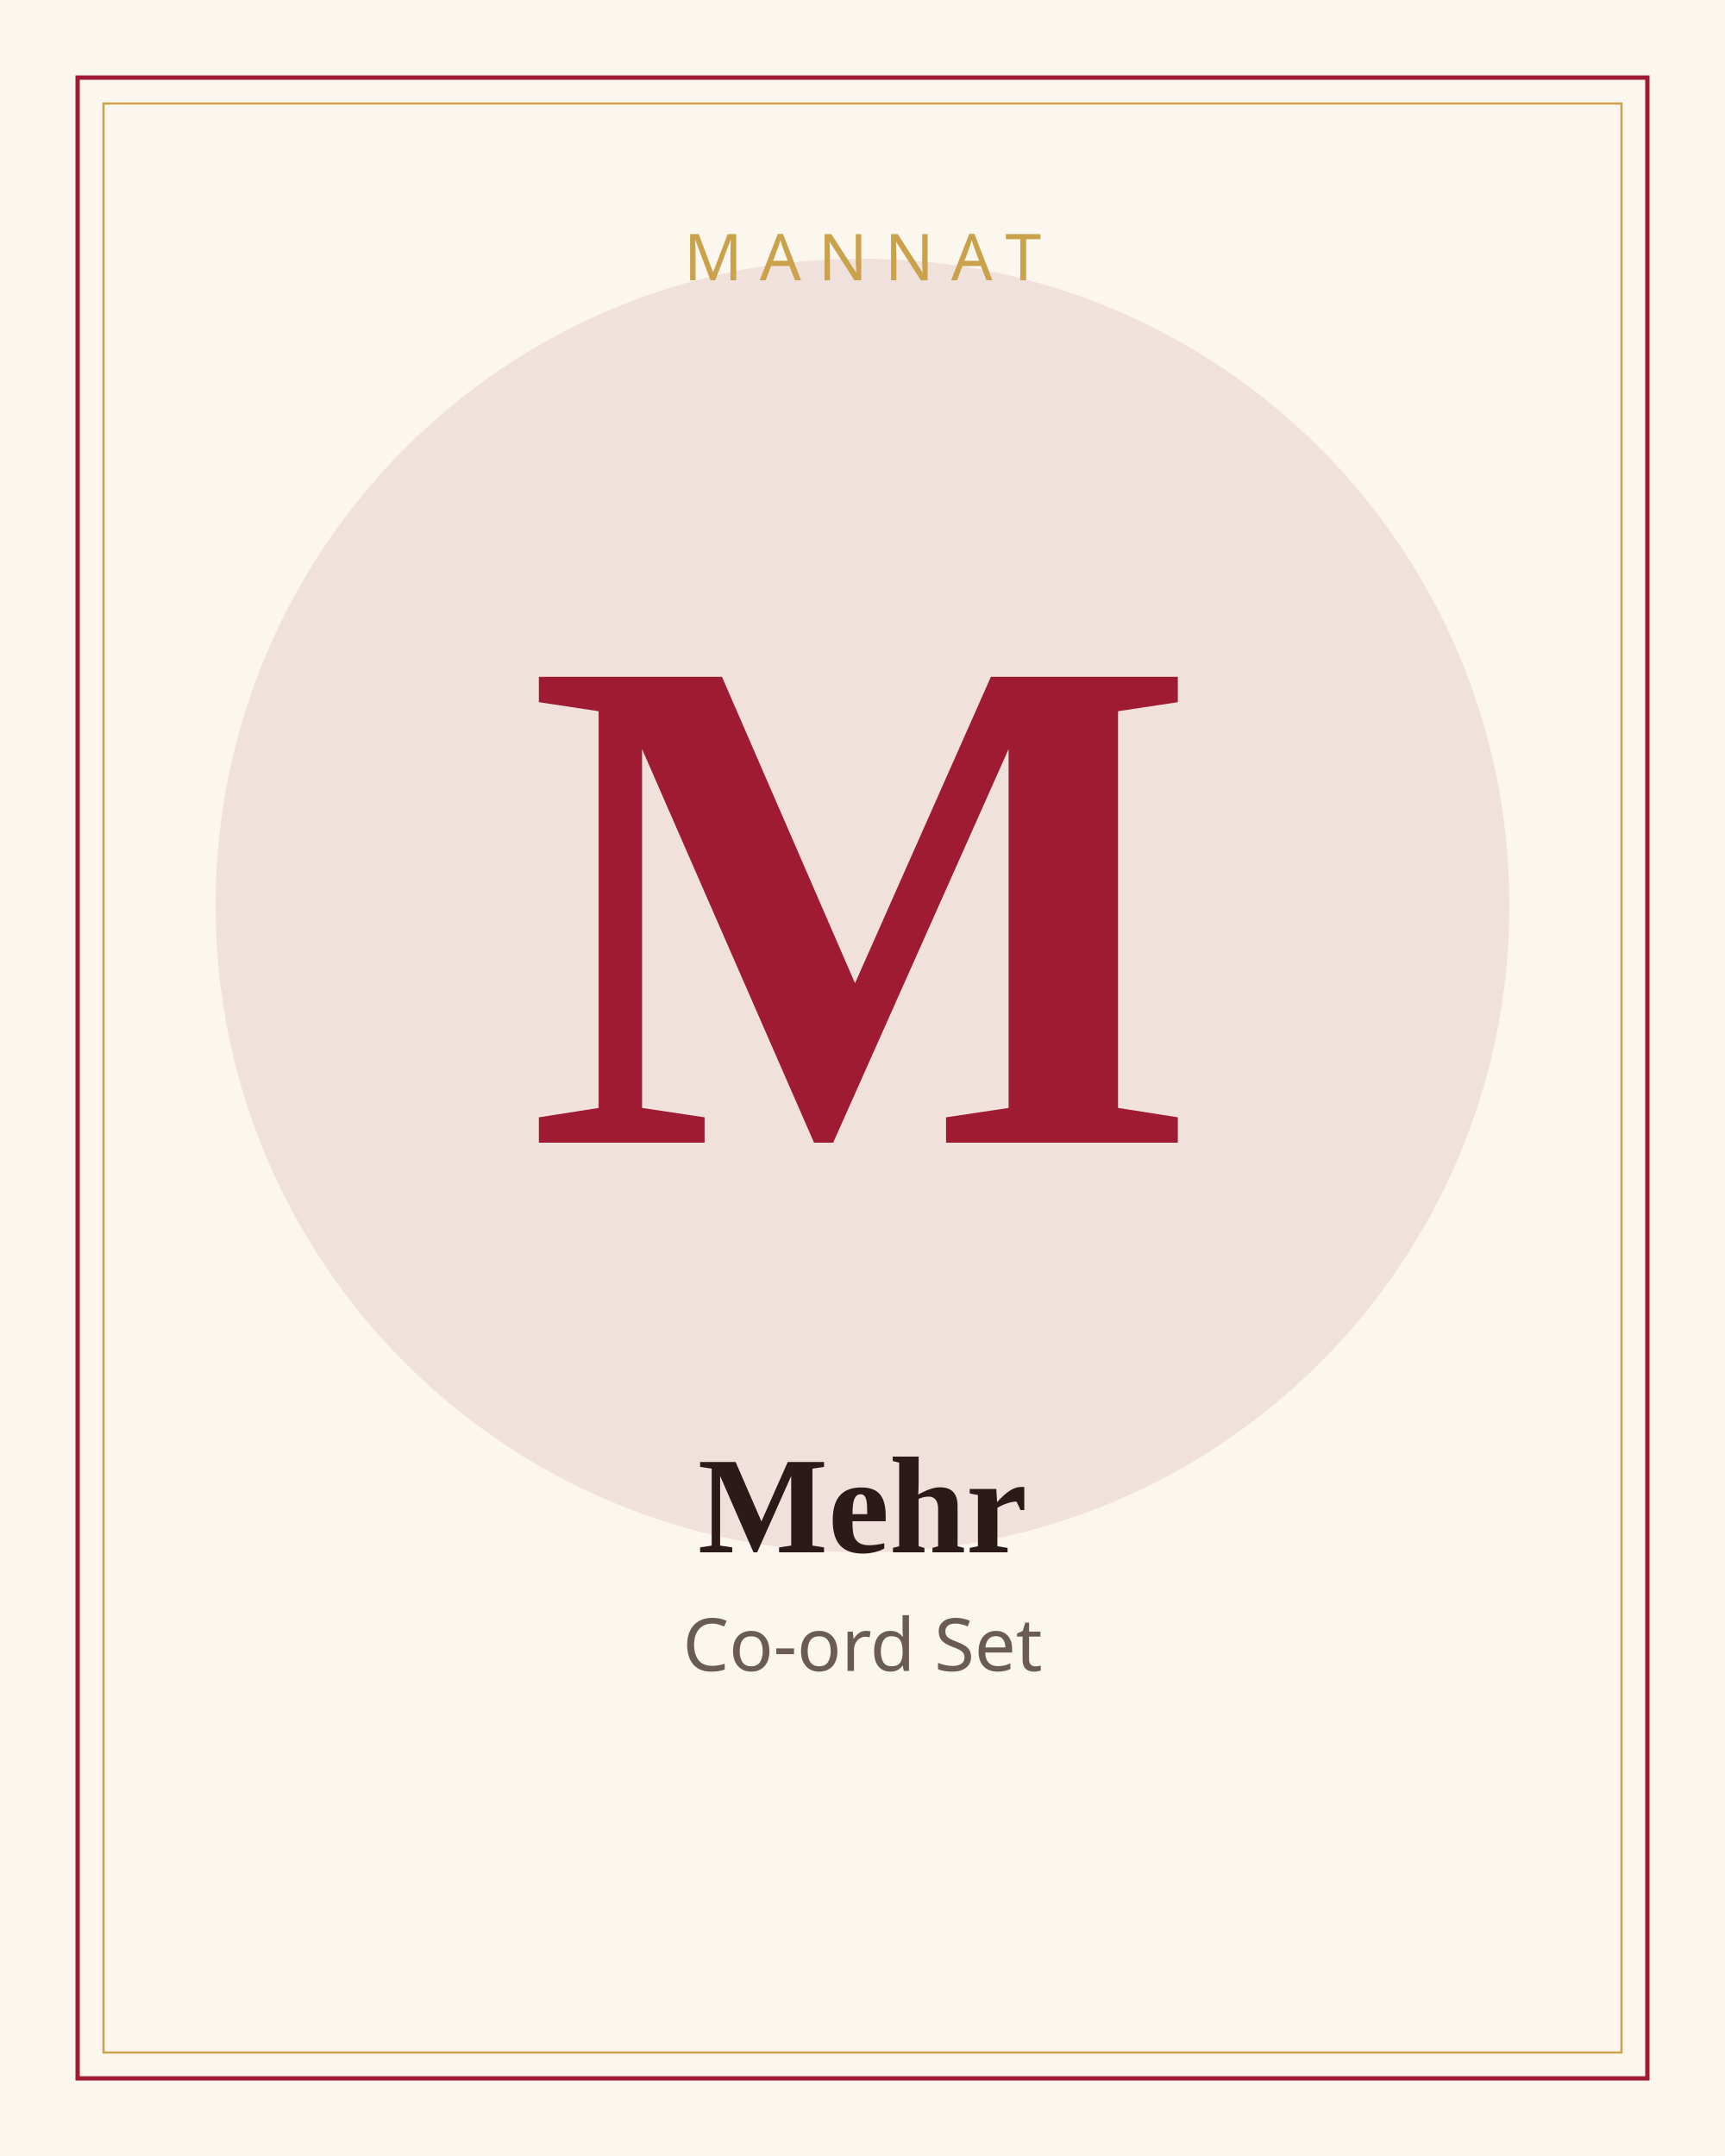
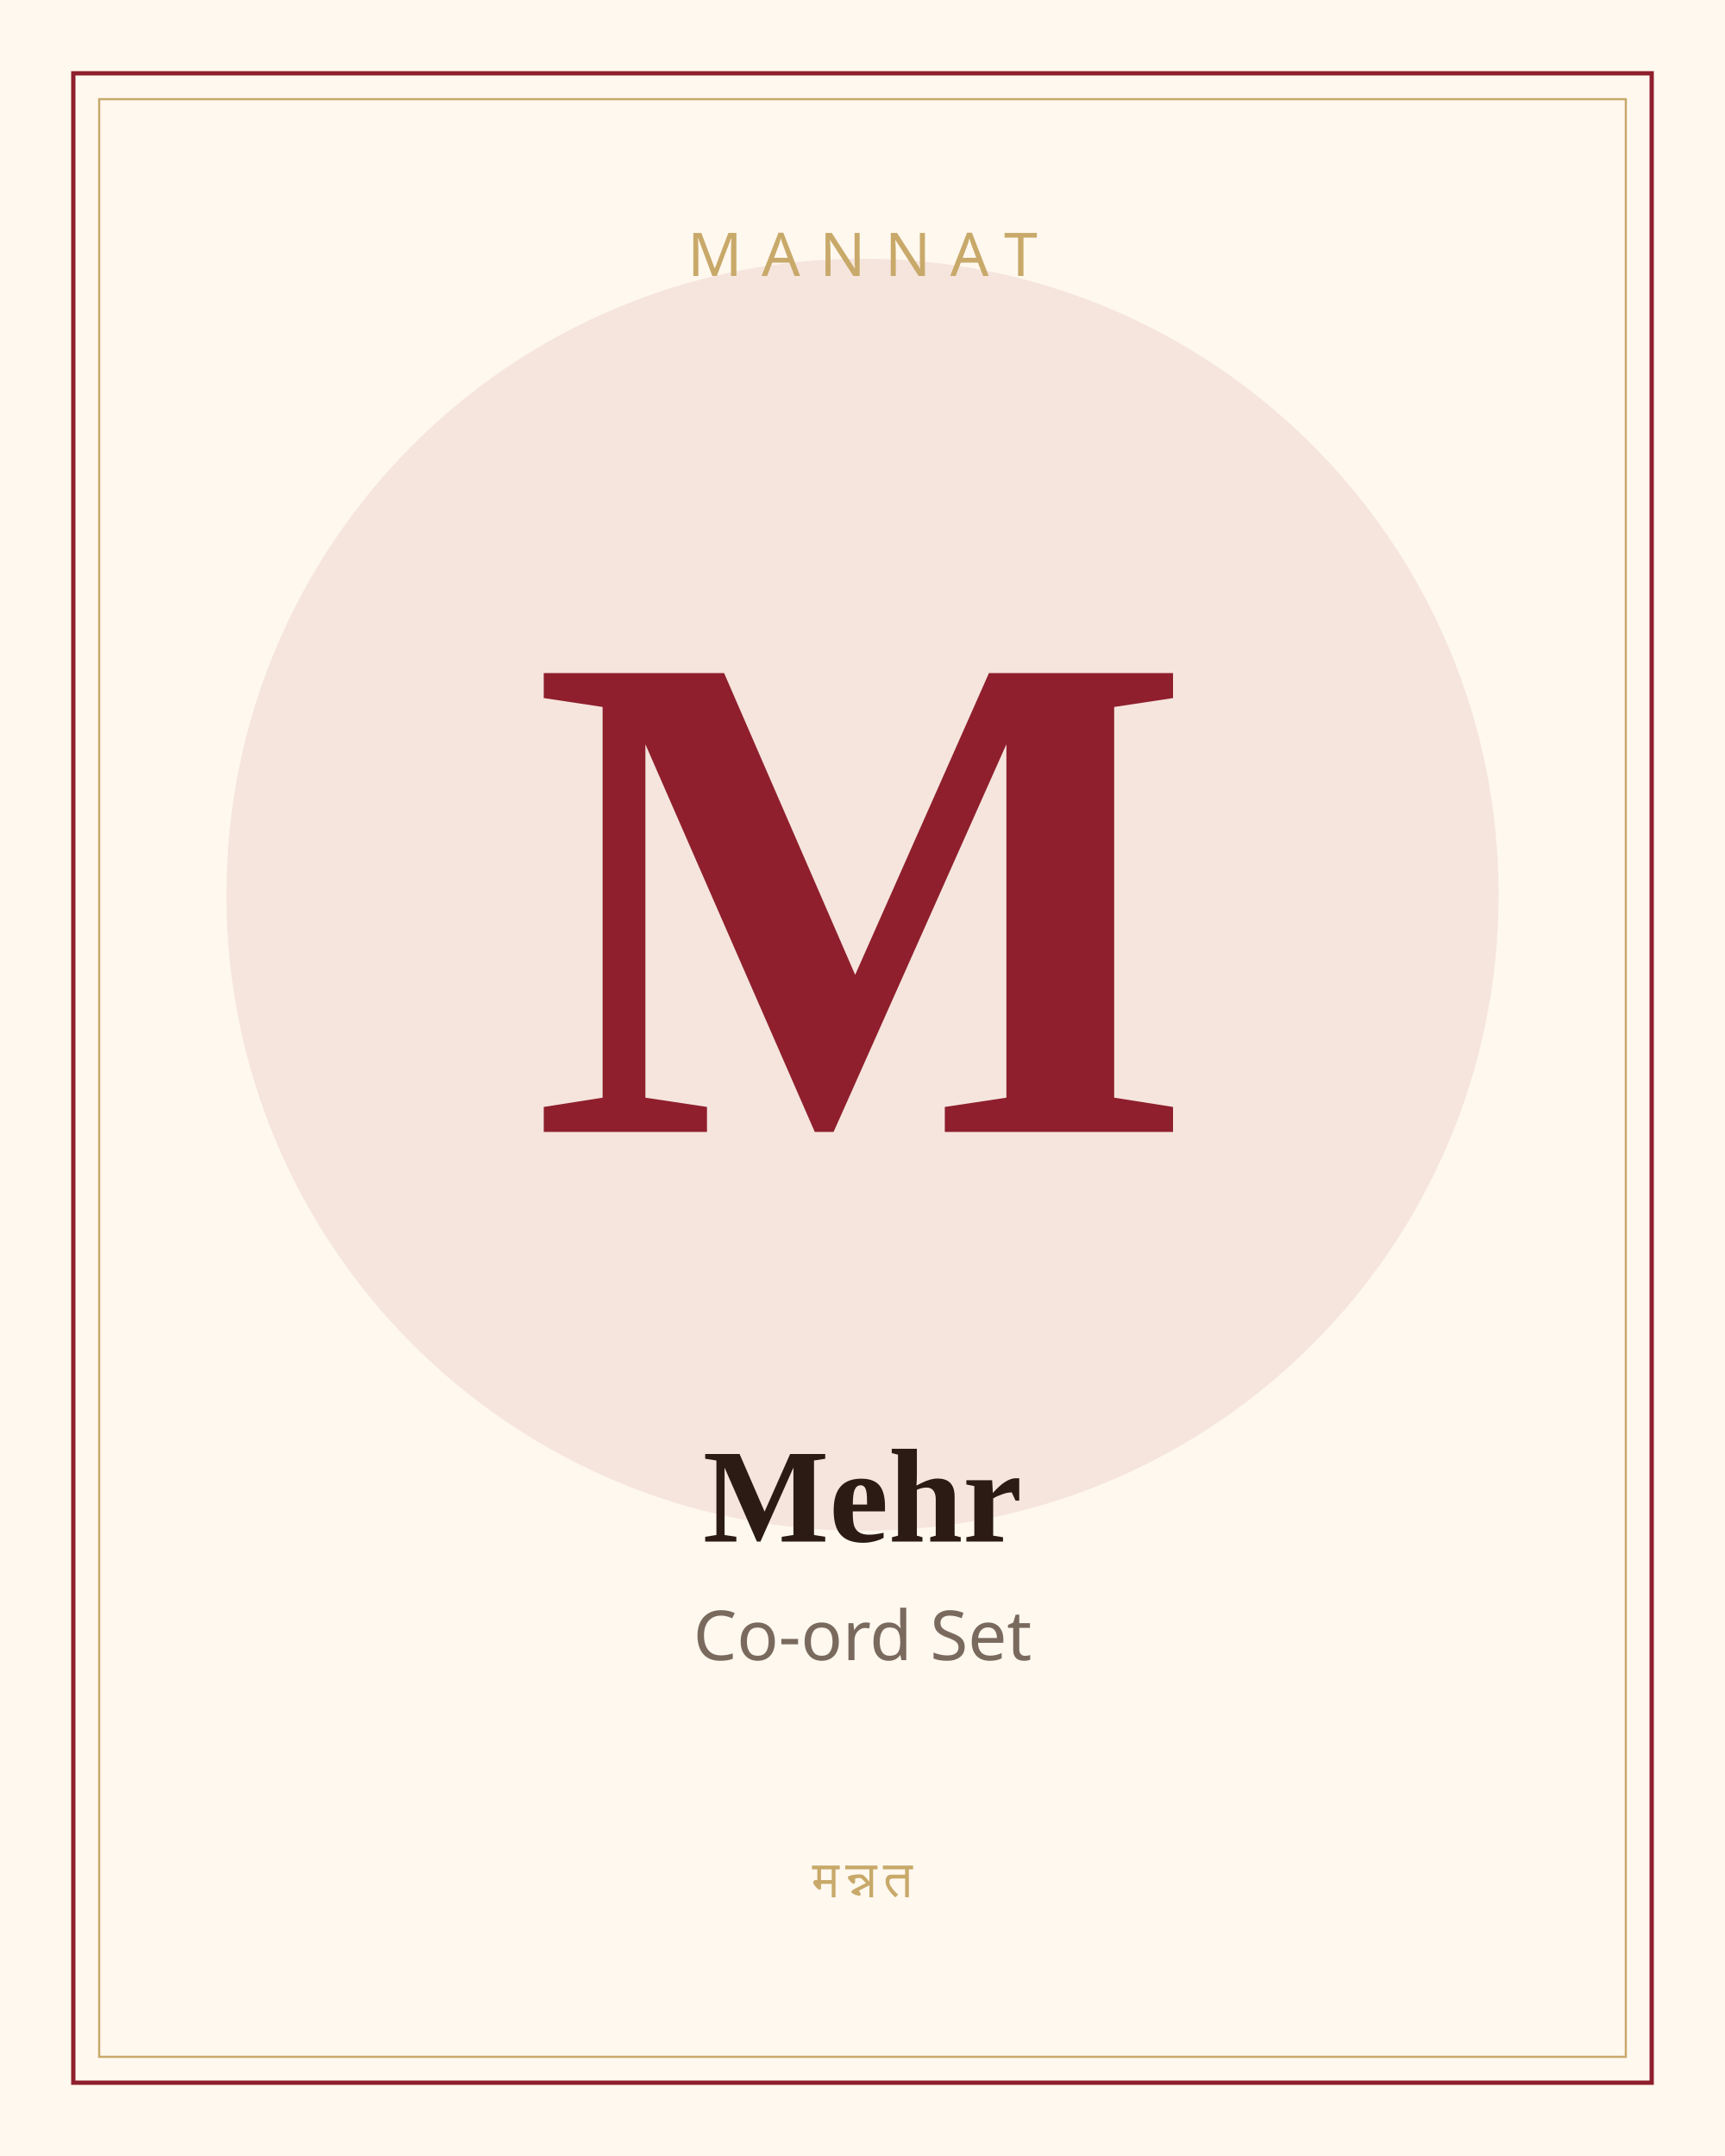
<svg xmlns="http://www.w3.org/2000/svg" viewBox="0 0 800 1000">
-   <rect width="800" height="1000" fill="#FBF6EE" />
-   <rect x="36" y="36" width="728" height="928" fill="none" stroke="#9E1B32" stroke-width="2" />
-   <rect x="48" y="48" width="704" height="904" fill="none" stroke="#C9A24B" stroke-width="1" />
-   <circle cx="400" cy="420" r="300" fill="#9E1B32" opacity="0.10" />
-   <text x="400" y="530" text-anchor="middle" font-family="Georgia, 'Playfair Display', 'Times New Roman', serif" font-weight="bold" font-size="330" fill="#9E1B32">M</text>
-   <text x="400" y="720" text-anchor="middle" font-family="Georgia, 'Playfair Display', 'Times New Roman', serif" font-weight="bold" font-size="64" fill="#2B1A17">Mehr</text>
-   <text x="400" y="775" text-anchor="middle" font-family="system-ui, 'Segoe UI', sans-serif" font-size="34" fill="#6B5B55">Co-ord Set</text>
-   <text x="400" y="130" text-anchor="middle" font-family="system-ui, 'Segoe UI', sans-serif" font-size="30" letter-spacing="8" fill="#C9A24B">MANNAT</text>
+   <rect width="800" height="1000" fill="#FFF8EF" />
+   <rect x="34" y="34" width="732" height="932" fill="none" stroke="#8F1F2D" stroke-width="2" />
+   <rect x="46" y="46" width="708" height="908" fill="none" stroke="#C8A96A" stroke-width="1" />
+   <circle cx="400" cy="415" r="295" fill="#8F1F2D" opacity="0.09" />
+   <text x="400" y="525" text-anchor="middle" font-family="Georgia, 'Cormorant Garamond', 'Times New Roman', serif" font-weight="600" font-size="325" fill="#8F1F2D">M</text>
+   <text x="400" y="715" text-anchor="middle" font-family="Georgia, 'Cormorant Garamond', 'Times New Roman', serif" font-weight="600" font-size="62" fill="#2B1B14">Mehr</text>
+   <text x="400" y="770" text-anchor="middle" font-family="system-ui, 'Segoe UI', sans-serif" font-size="32" fill="#7A6A5E">Co-ord Set</text>
+   <text x="400" y="128" text-anchor="middle" font-family="system-ui, 'Segoe UI', sans-serif" font-size="28" letter-spacing="9" fill="#C8A96A">MANNAT</text>
+   <text x="400" y="880" text-anchor="middle" font-family="system-ui, 'Segoe UI', sans-serif" font-size="24" letter-spacing="3" fill="#C8A96A">मन्नत</text>
</svg>
